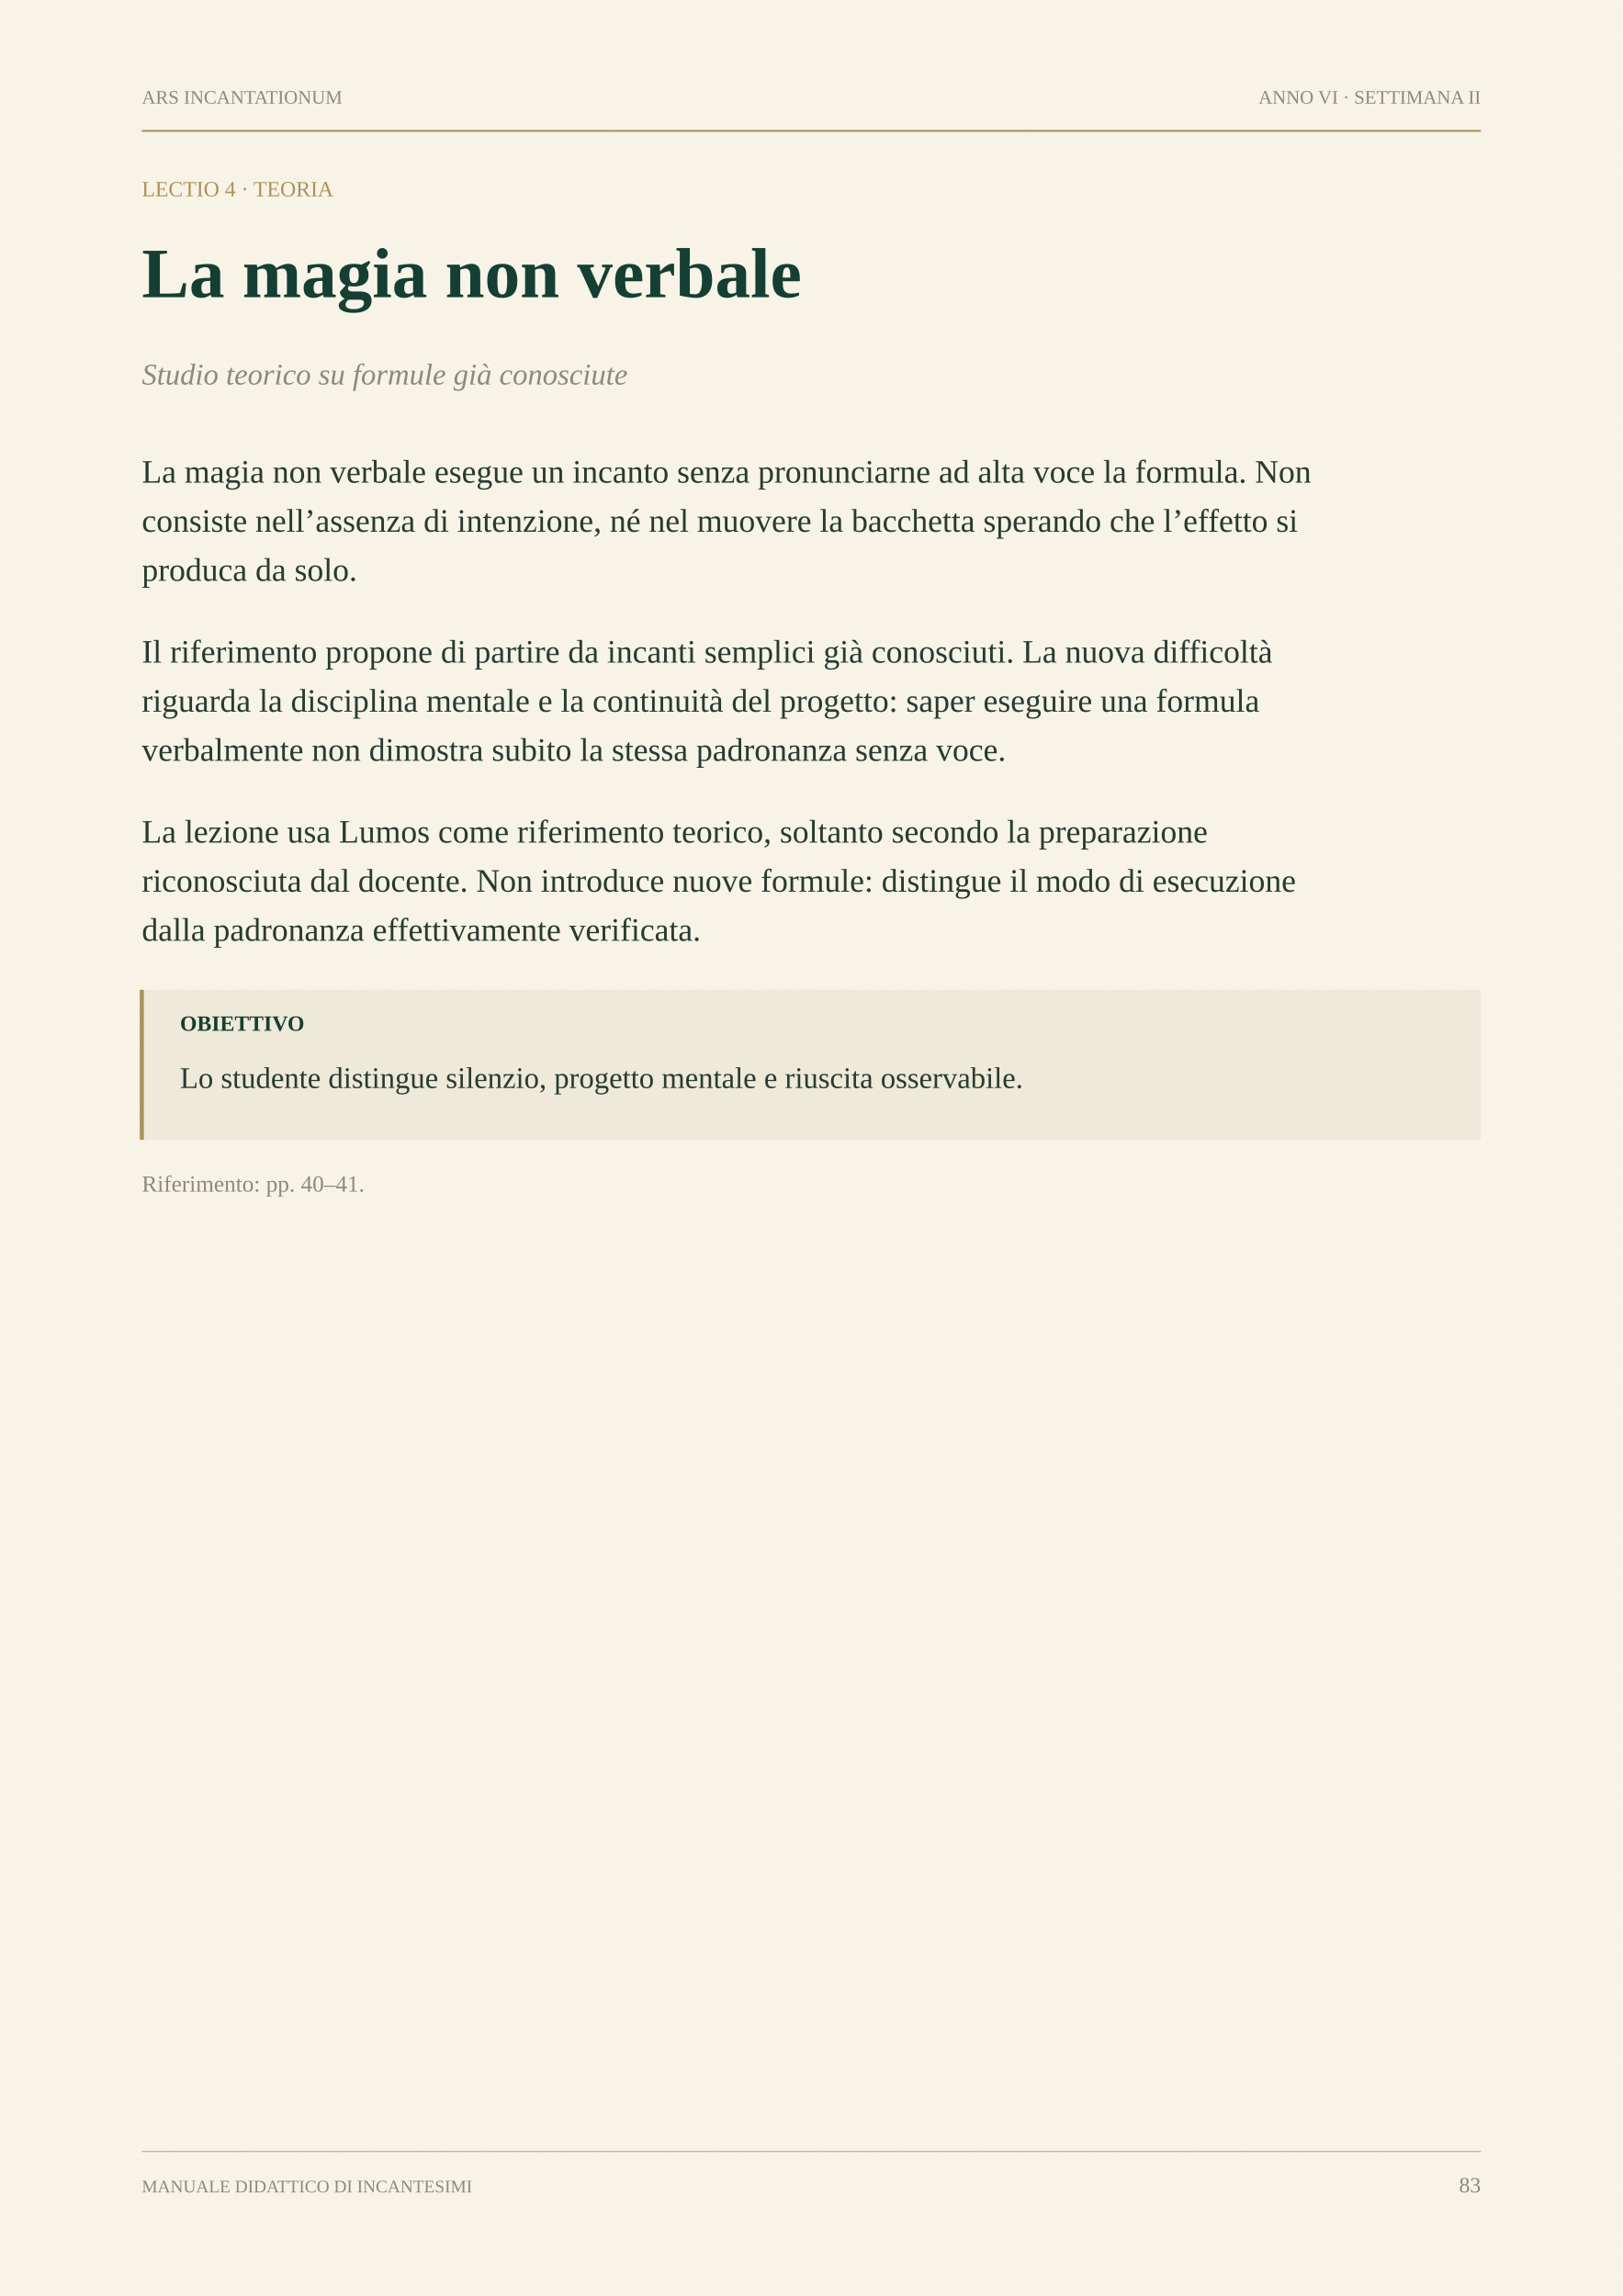
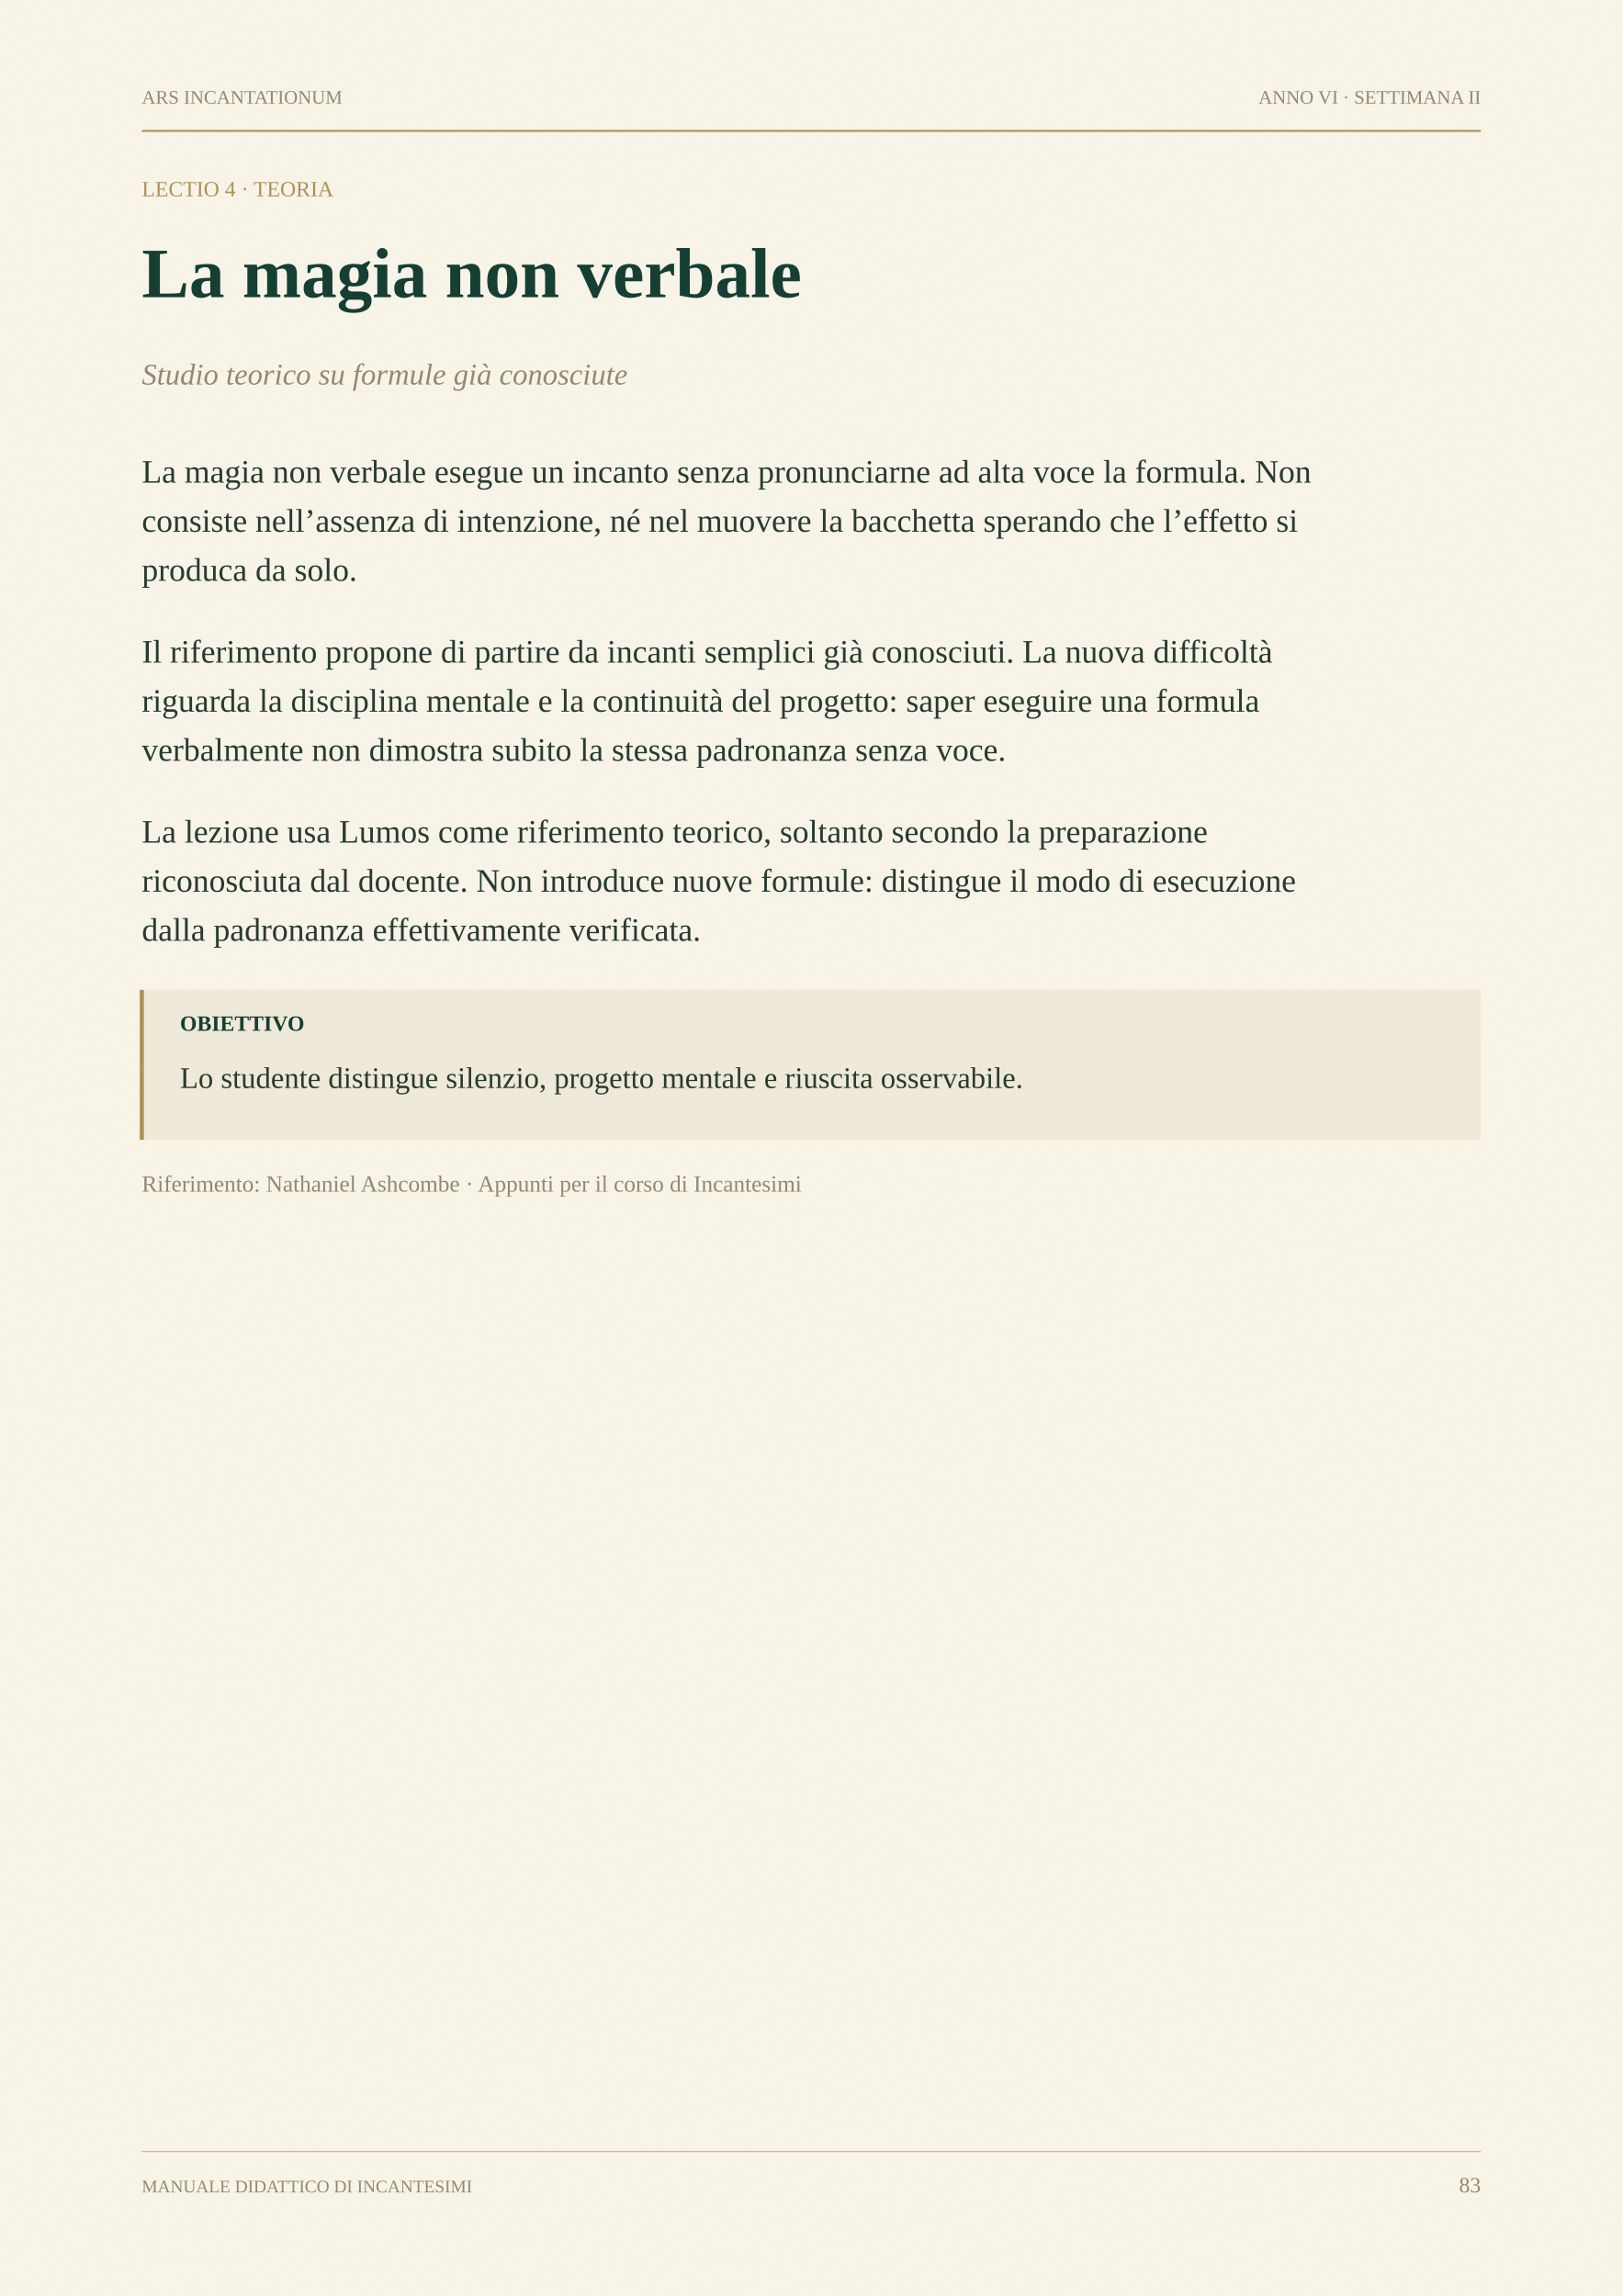
<svg xmlns="http://www.w3.org/2000/svg" width="595" height="842" viewBox="0 0 595 842">
  <defs>
    <filter id="grain">
      <feTurbulence type="fractalNoise" baseFrequency=".7" numOctaves="3" stitchTiles="stitch" />
      <feColorMatrix type="saturate" values="0" />
    </filter>
    <pattern id="paper" width="595" height="842" patternUnits="userSpaceOnUse">
      <rect width="595" height="842" filter="url(#grain)" opacity=".17" />
    </pattern>
    <linearGradient id="leather">
      <stop stop-color="#06271b" />
      <stop offset=".12" stop-color="#17583a" />
      <stop offset=".6" stop-color="#0c402a" />
      <stop offset="1" stop-color="#042015" />
    </linearGradient>
  </defs>
  <rect width="595" height="842" fill="#f8f4e8" />
  <rect width="595" height="842" fill="url(#paper)" opacity=".17" />
  <text x="52" y="38" font-family="Georgia, Times New Roman, serif" font-size="7" fill="#8e8a76">ARS INCANTATIONUM</text>
  <text x="543" y="38" font-family="Georgia, Times New Roman, serif" font-size="7" fill="#8e8a76" text-anchor="end">ANNO VI · SETTIMANA II</text>
  <text x="52" y="72" font-family="Georgia, Times New Roman, serif" font-size="8" fill="#ac9258">LECTIO 4 · TEORIA</text>
  <path d="M52 48H543" stroke="#ac9258" stroke-width=".7" />
  <text x="52" y="109" font-family="Georgia, Times New Roman, serif" font-size="26" fill="#153f33" font-weight="bold">La magia non verbale</text>
  <text x="52" y="141" font-family="Georgia, Times New Roman, serif" font-size="11" fill="#8e8a76" font-style="italic">Studio teorico su formule già conosciute</text>
  <text x="52" y="177" font-family="Georgia, Times New Roman, serif" font-size="12" fill="#283b32">La magia non verbale esegue un incanto senza pronunciarne ad alta voce la formula. Non</text>
  <text x="52" y="195" font-family="Georgia, Times New Roman, serif" font-size="12" fill="#283b32">consiste nell’assenza di intenzione, né nel muovere la bacchetta sperando che l’effetto si</text>
  <text x="52" y="213" font-family="Georgia, Times New Roman, serif" font-size="12" fill="#283b32">produca da solo.</text>
  <text x="52" y="243" font-family="Georgia, Times New Roman, serif" font-size="12" fill="#283b32">Il riferimento propone di partire da incanti semplici già conosciuti. La nuova difficoltà</text>
  <text x="52" y="261" font-family="Georgia, Times New Roman, serif" font-size="12" fill="#283b32">riguarda la disciplina mentale e la continuità del progetto: saper eseguire una formula</text>
  <text x="52" y="279" font-family="Georgia, Times New Roman, serif" font-size="12" fill="#283b32">verbalmente non dimostra subito la stessa padronanza senza voce.</text>
  <text x="52" y="309" font-family="Georgia, Times New Roman, serif" font-size="12" fill="#283b32">La lezione usa Lumos come riferimento teorico, soltanto secondo la preparazione</text>
  <text x="52" y="327" font-family="Georgia, Times New Roman, serif" font-size="12" fill="#283b32">riconosciuta dal docente. Non introduce nuove formule: distingue il modo di esecuzione</text>
  <text x="52" y="345" font-family="Georgia, Times New Roman, serif" font-size="12" fill="#283b32">dalla padronanza effettivamente verificata.</text>
  <rect x="52" y="363" width="491" height="55" fill="#eee9d8" />
  <path d="M52 363v55" stroke="#ac9258" stroke-width="1.5" />
  <text x="66" y="378" font-family="Georgia, Times New Roman, serif" font-size="8" fill="#153f33" font-weight="bold">OBIETTIVO</text>
  <text x="66" y="399" font-family="Georgia, Times New Roman, serif" font-size="11" fill="#283b32">Lo studente distingue silenzio, progetto mentale e riuscita osservabile.</text>
-   <text x="52" y="437" font-family="Georgia, Times New Roman, serif" font-size="8.5" fill="#8e8a76">Riferimento: pp. 40–41.</text>
+   <text x="52" y="437" font-family="Georgia, Times New Roman, serif" font-size="8.5" fill="#8e8a76">Riferimento: Nathaniel Ashcombe · Appunti per il corso di Incantesimi</text>
  <path d="M52 789H543" stroke="#c3b89b" stroke-width=".45" />
  <text x="52" y="804" font-family="Georgia, Times New Roman, serif" font-size="6.5" fill="#8e8a76">MANUALE DIDATTICO DI INCANTESIMI</text>
  <text x="543" y="804" font-family="Georgia, Times New Roman, serif" font-size="8" fill="#8e8a76" text-anchor="end">83</text>
</svg>
